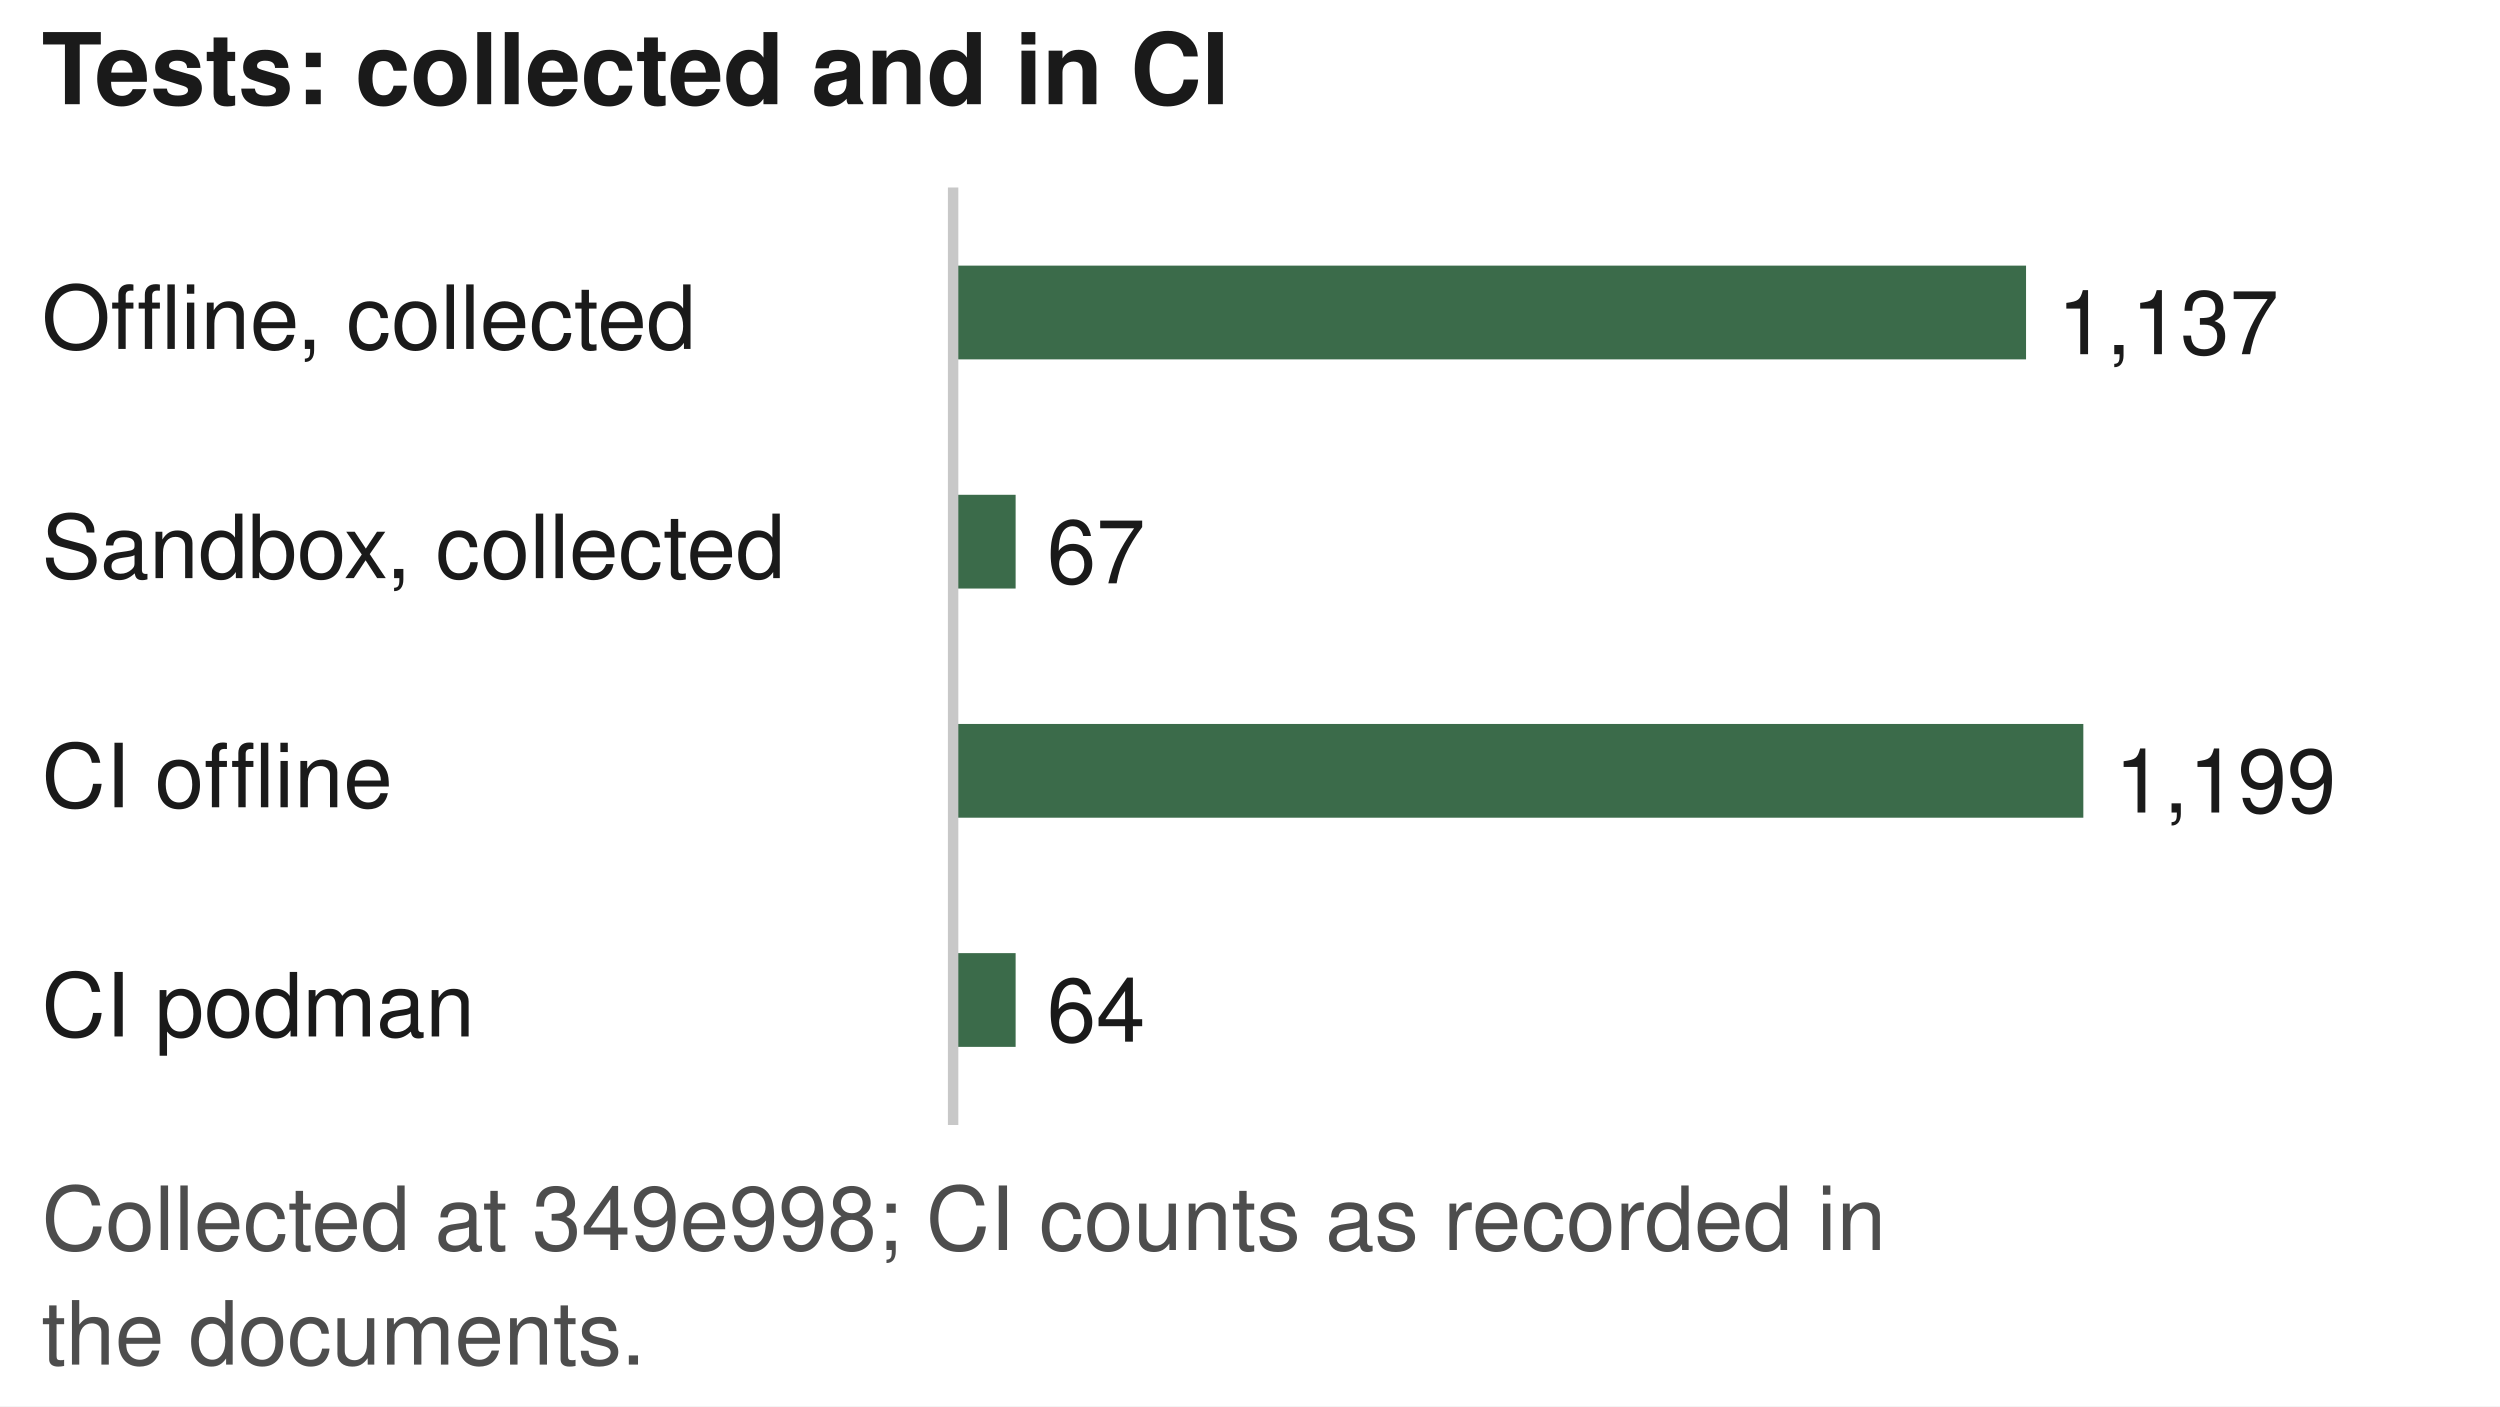
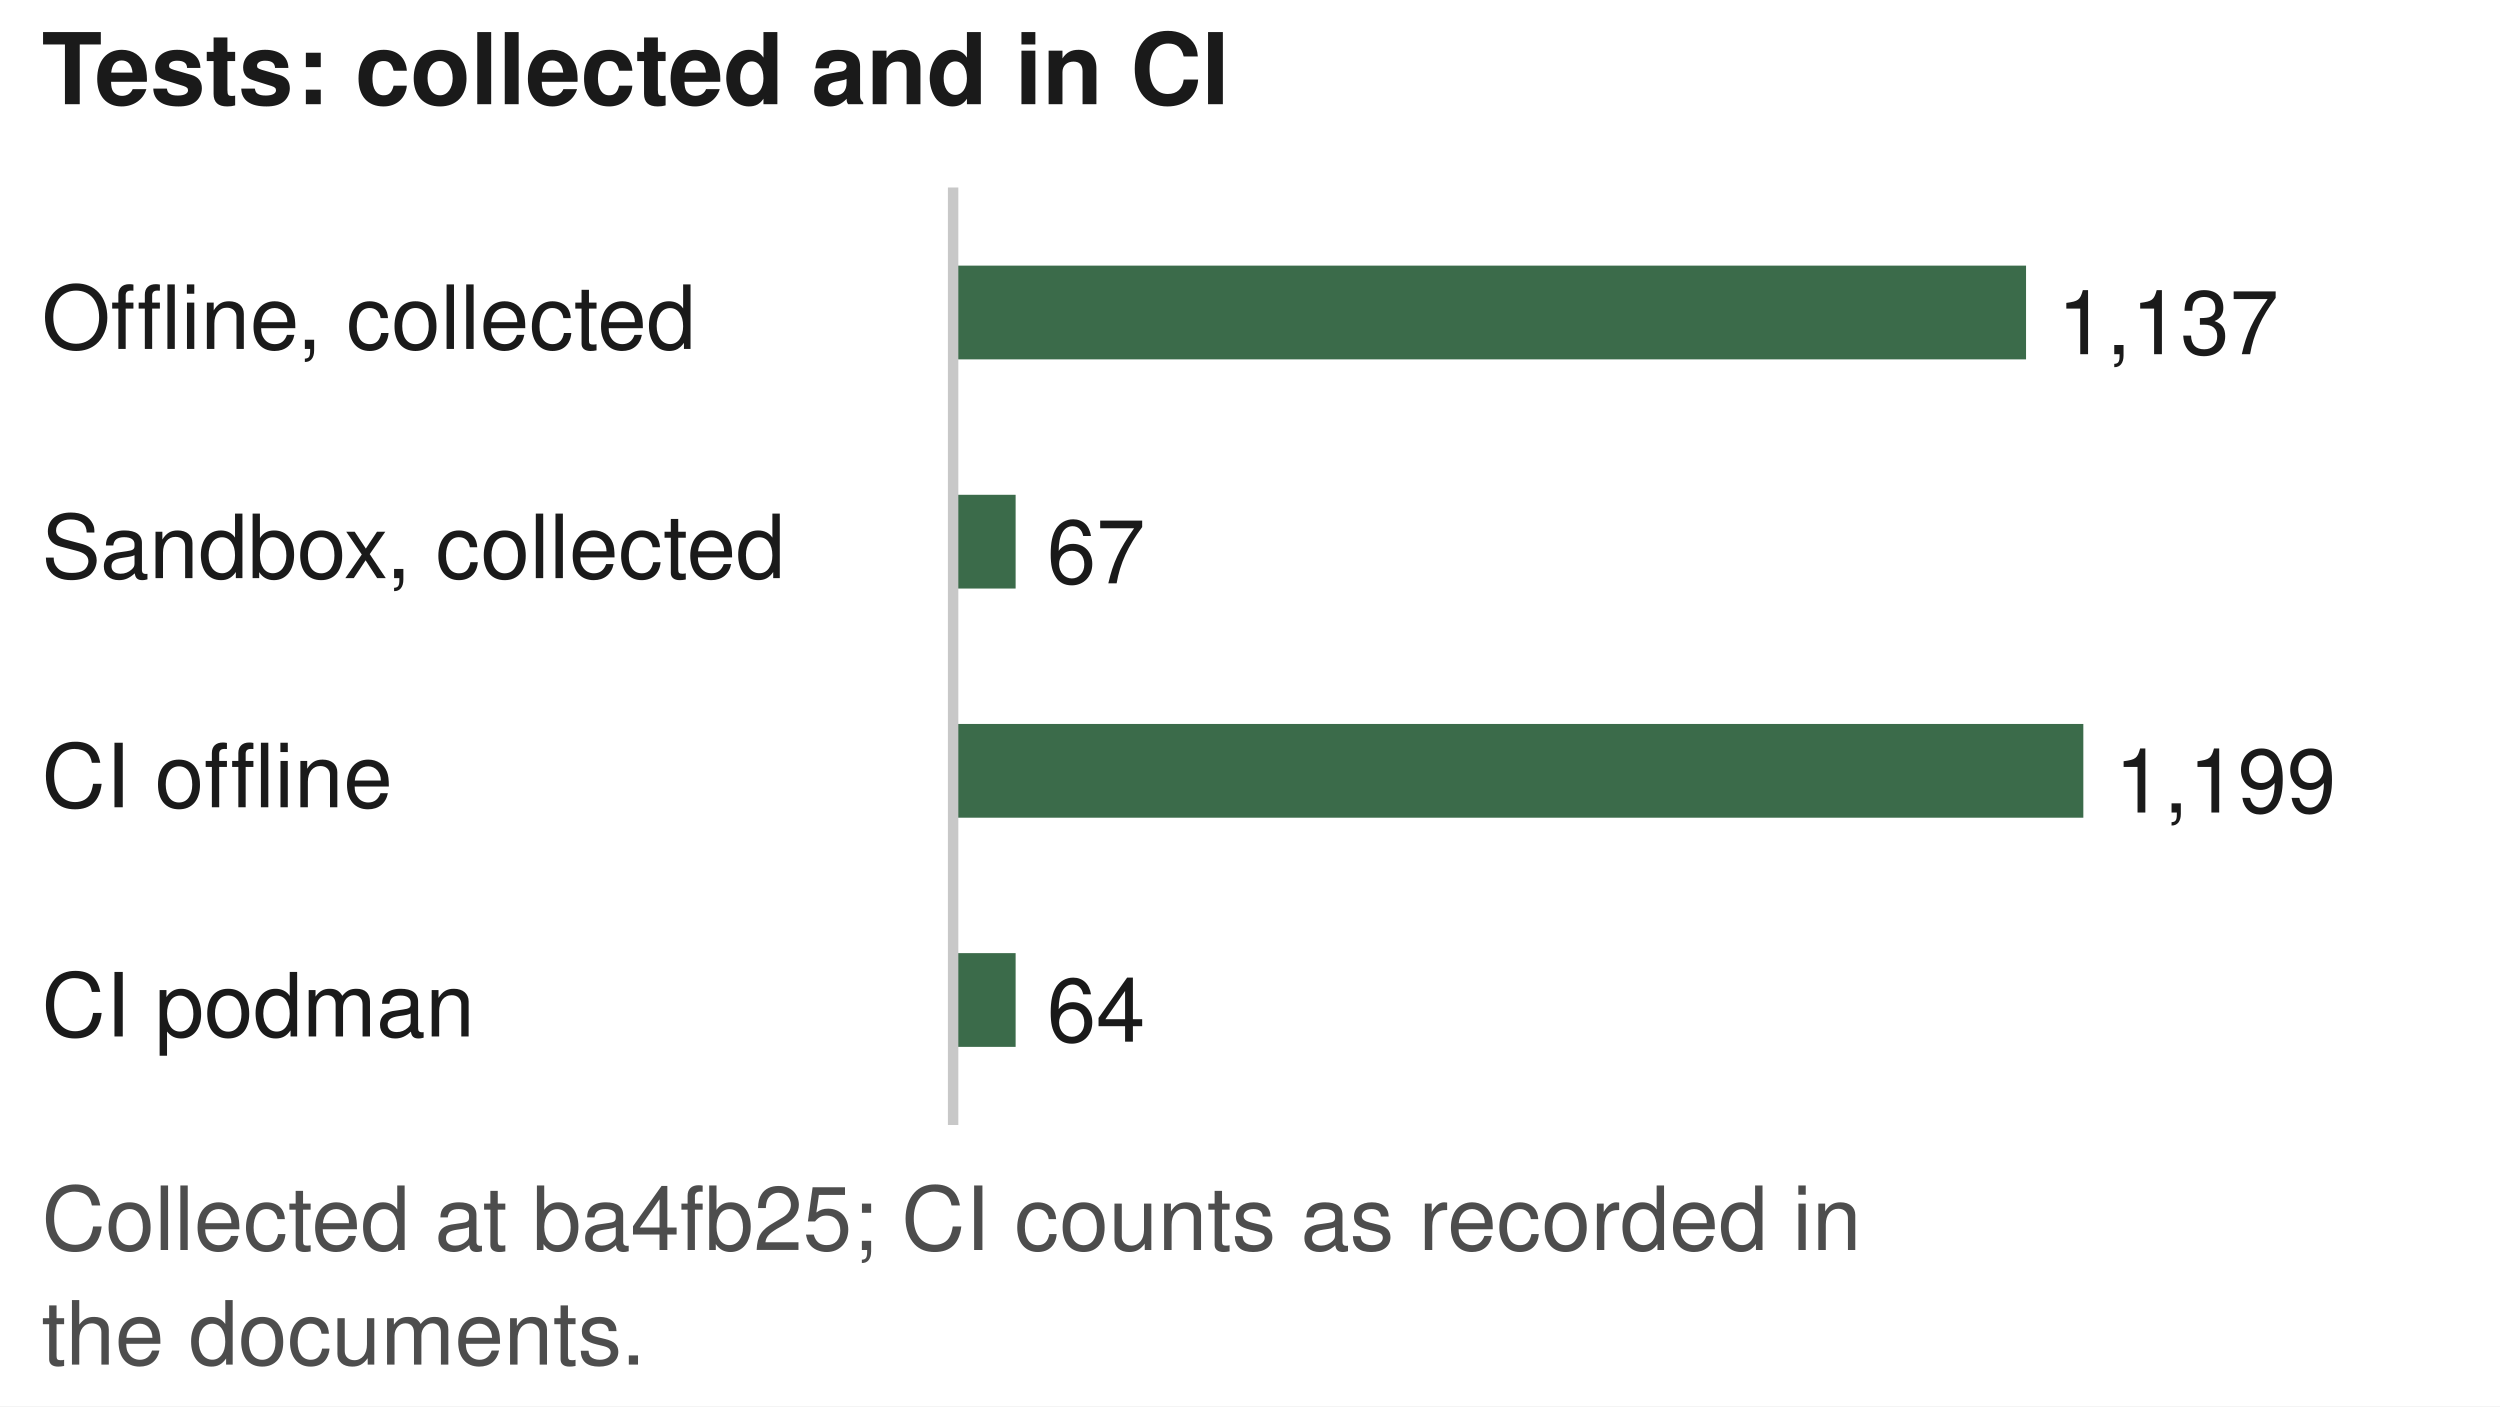
<svg xmlns="http://www.w3.org/2000/svg" viewBox="0 0 480 270" width="480" height="270" role="img" aria-labelledby="engineering-tests-compact-title engineering-tests-compact-desc">
  <style>text{font-family:system-ui,-apple-system,"Segoe UI",Helvetica,Arial,sans-serif}</style>
  <rect x="0" y="0" width="480" height="270" fill="#ffffff" />
  <text x="8" y="20" font-size="19" font-weight="bold" fill="#1a1a1a">Tests: collected and in CI</text>
  <text x="8" y="67" font-size="17" fill="#1a1a1a">Offline, collected</text>
  <rect x="183" y="51" width="206" height="18" fill="#3b6b4a" stroke="none" stroke-width="2" />
  <text x="395" y="68" font-size="17" fill="#1a1a1a">1,137</text>
  <text x="8" y="111" font-size="17" fill="#1a1a1a">Sandbox, collected</text>
  <rect x="183" y="95" width="12" height="18" fill="#3b6b4a" stroke="none" stroke-width="2" />
  <text x="201" y="112" font-size="17" fill="#1a1a1a">67</text>
  <text x="8" y="155" font-size="17" fill="#1a1a1a">CI offline</text>
  <rect x="183" y="139" width="217" height="18" fill="#3b6b4a" stroke="none" stroke-width="2" />
  <text x="406" y="156" font-size="17" fill="#1a1a1a">1,199</text>
  <text x="8" y="199" font-size="17" fill="#1a1a1a">CI podman</text>
  <rect x="183" y="183" width="12" height="18" fill="#3b6b4a" stroke="none" stroke-width="2" />
  <text x="201" y="200" font-size="17" fill="#1a1a1a">64</text>
  <path d="M183 36V216" stroke="#c8c8c8" stroke-width="2" fill="none" />
-   <text x="8" y="240" font-size="17" fill="#4d4d4d">Collected at 349e998; CI counts as recorded in</text>
+   <text x="8" y="240" font-size="17" fill="#4d4d4d">Collected at ba4fb25; CI counts as recorded in</text>
  <text x="8" y="262" font-size="17" fill="#4d4d4d">the documents.</text>
</svg>
